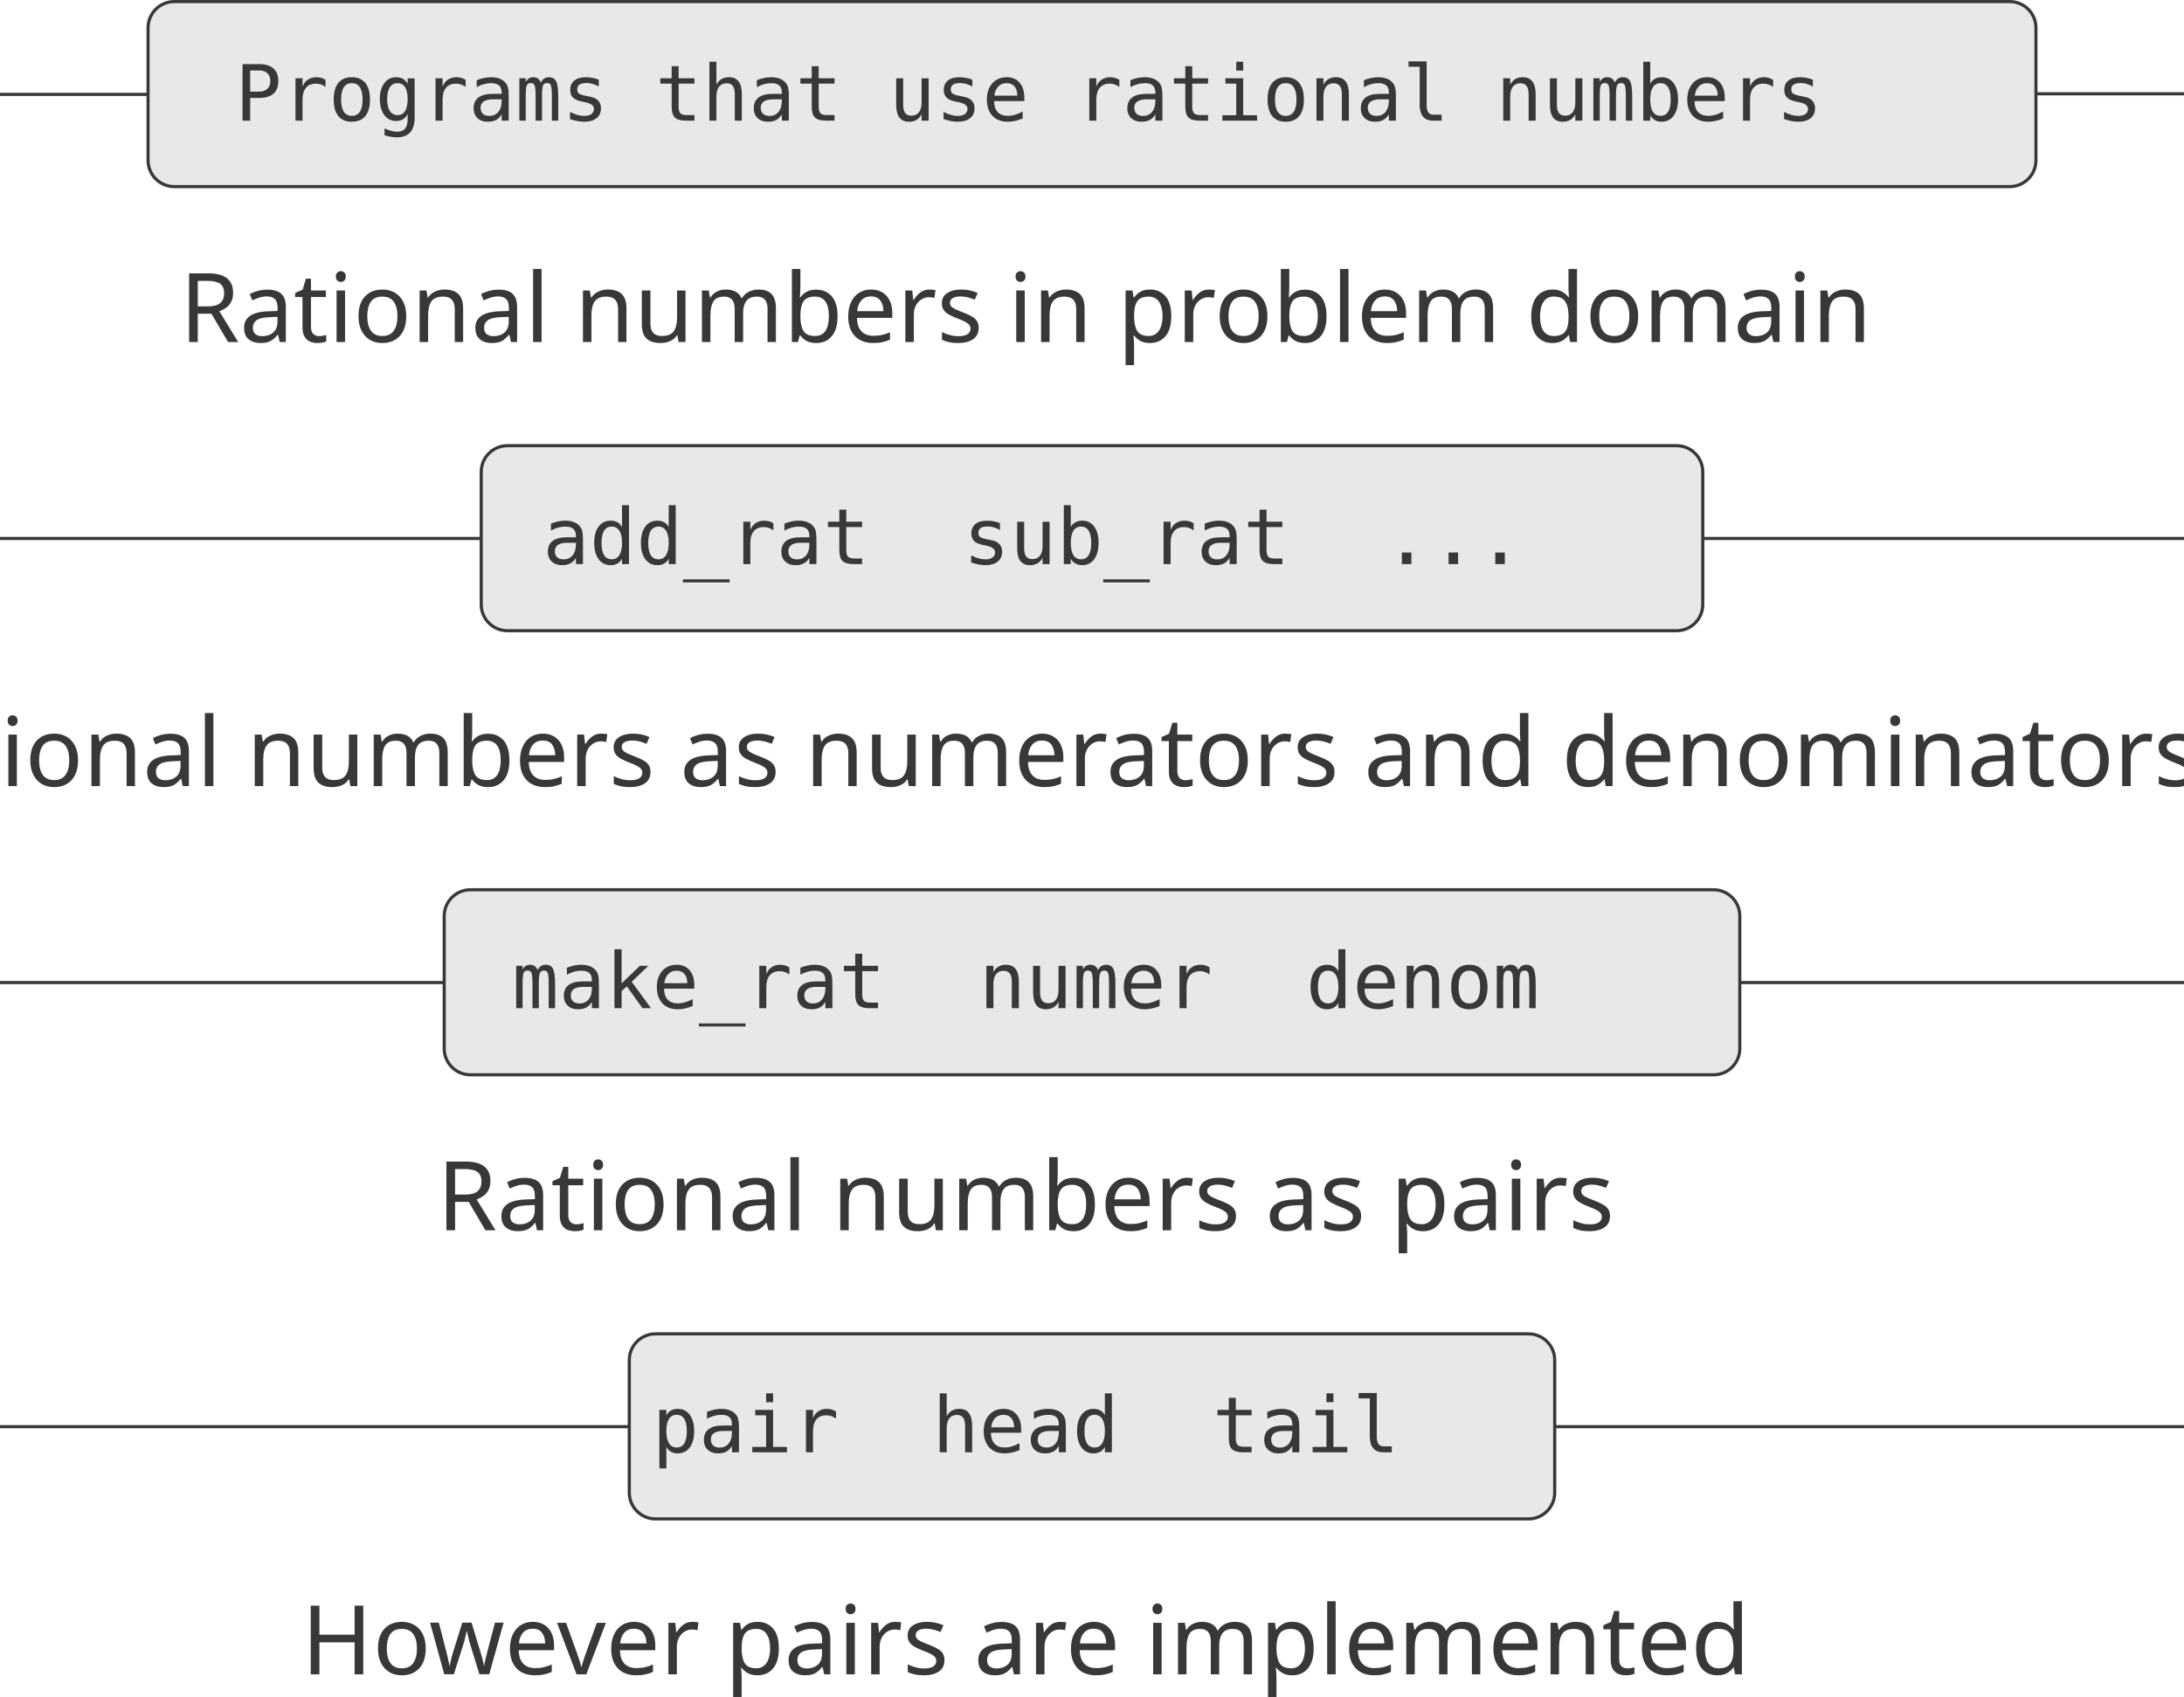
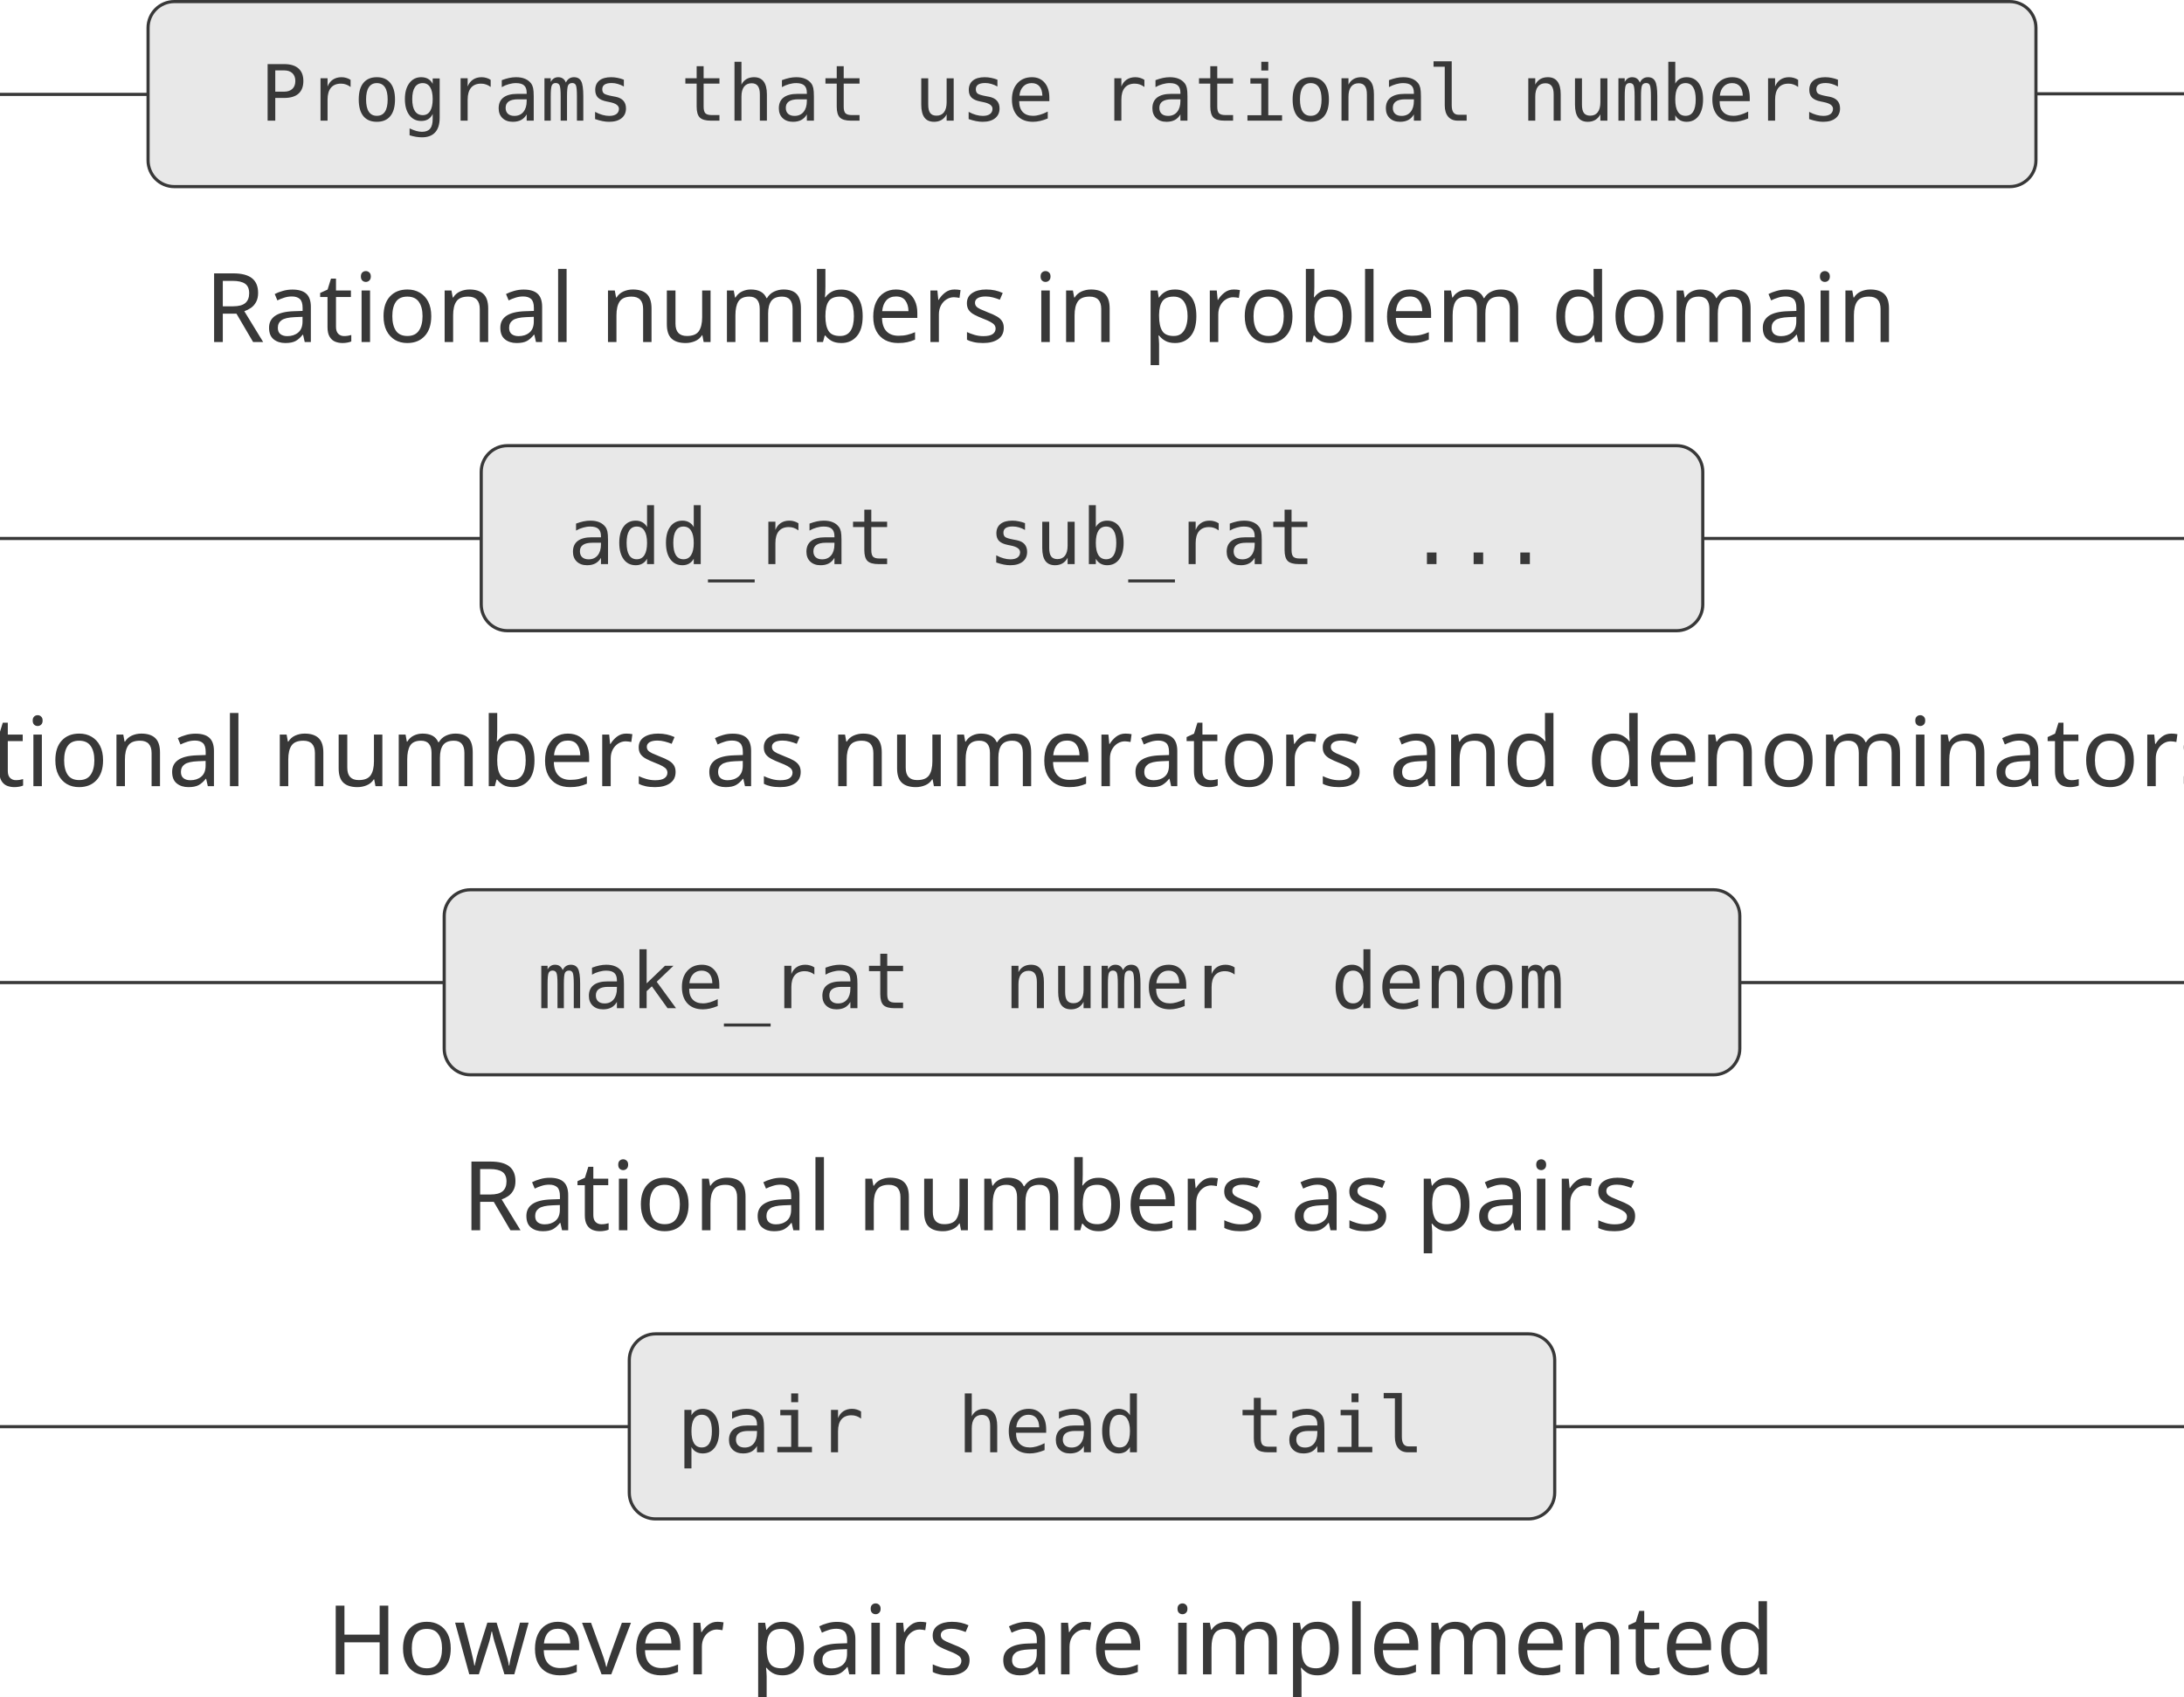
<svg xmlns="http://www.w3.org/2000/svg" preserveAspectRatio="xMinYMin meet" viewBox="0 0 450.545 350.154" id="svg4113" style="display:inline" version="1.1" width="450.545" height="350.154">
  <defs id="defs4115" />
-   <rect width="100%" height="100%" fill="white" />
+   <rect width="100%" height="100%" fill="white" id="rect6" />
  <g transform="matrix(0.8,0,0,0.8,-68.15462,-62.97994)" id="layer6" style="display:inline">
    <rect width="486.818" height="47.727" rx="6.764" ry="6.764" x="123.375" y="79.131" id="rect4103" style="display:inline;fill:#e8e8e8;fill-opacity:1;stroke:#383838;stroke-width:0.812;stroke-linecap:round;stroke-linejoin:round;stroke-miterlimit:4;stroke-dasharray:none;stroke-dashoffset:0;stroke-opacity:1" />
    <rect width="315" height="47.727" rx="6.764" ry="6.764" x="209.284" y="193.676" id="rect4103-6" style="display:inline;fill:#e8e8e8;fill-opacity:1;stroke:#383838;stroke-width:0.812;stroke-linecap:round;stroke-linejoin:round;stroke-miterlimit:4;stroke-dasharray:none;stroke-dashoffset:0;stroke-opacity:1" />
    <rect width="334.091" height="47.727" rx="6.764" ry="6.764" x="199.739" y="308.221" id="rect4103-5" style="display:inline;fill:#e8e8e8;fill-opacity:1;stroke:#383838;stroke-width:0.812;stroke-linecap:round;stroke-linejoin:round;stroke-miterlimit:4;stroke-dasharray:none;stroke-dashoffset:0;stroke-opacity:1" />
    <rect width="238.636" height="47.727" rx="6.764" ry="6.764" x="247.466" y="422.767" id="rect4103-69" style="display:inline;fill:#e8e8e8;fill-opacity:1;stroke:#383838;stroke-width:0.812;stroke-linecap:round;stroke-linejoin:round;stroke-miterlimit:4;stroke-dasharray:none;stroke-dashoffset:0;stroke-opacity:1" />
  </g>
-   <g transform="matrix(0.8,0,0,0.8,-68.15462,-62.97994)" id="layer3" style="display:inline">
-     <text x="366.648" y="109.847" id="text6868" xml:space="preserve" style="font-style:normal;font-variant:normal;font-weight:normal;font-stretch:normal;font-size:24.818px;line-height:125%;font-family:'Linux Biolinum O';-inkscape-font-specification:'Linux Biolinum O';text-align:center;letter-spacing:0px;word-spacing:0px;text-anchor:middle;fill:#383838;fill-opacity:1;stroke:none">
-       <tspan x="366.648" y="109.847" id="tspan6870" style="font-style:normal;font-variant:normal;font-weight:normal;font-stretch:normal;font-size:20px;font-family:Inconsolata;-inkscape-font-specification:Inconsolata">Programs that use rational numbers</tspan>
-     </text>
-     <text x="365.829" y="166.949" id="text6872" xml:space="preserve" style="font-style:normal;font-variant:normal;font-weight:normal;font-stretch:normal;font-size:24.818px;line-height:125%;font-family:'Linux Biolinum O';-inkscape-font-specification:'Linux Biolinum O';text-align:center;letter-spacing:0px;word-spacing:0px;text-anchor:middle;fill:#383838;fill-opacity:1;stroke:none">
-       <tspan x="365.829" y="166.949" id="tspan6874">Rational numbers in problem domain</tspan>
-     </text>
-     <text x="367.738" y="224.222" id="text6876" xml:space="preserve" style="font-style:normal;font-variant:normal;font-weight:normal;font-stretch:normal;font-size:24.818px;line-height:125%;font-family:'Linux Biolinum O';-inkscape-font-specification:'Linux Biolinum O';text-align:center;letter-spacing:0px;word-spacing:0px;text-anchor:middle;fill:#383838;fill-opacity:1;stroke:none">
-       <tspan x="367.738" y="224.222" id="tspan6878" style="font-style:normal;font-variant:normal;font-weight:normal;font-stretch:normal;font-size:20px;font-family:Inconsolata;-inkscape-font-specification:Inconsolata">add_rat  sub_rat  ...</tspan>
-     </text>
-     <text x="365.829" y="281.494" id="text6880" xml:space="preserve" style="font-style:normal;font-variant:normal;font-weight:normal;font-stretch:normal;font-size:24.818px;line-height:125%;font-family:'Linux Biolinum O';-inkscape-font-specification:'Linux Biolinum O';text-align:center;letter-spacing:0px;word-spacing:0px;text-anchor:middle;fill:#383838;fill-opacity:1;stroke:none">
-       <tspan x="365.829" y="281.494" id="tspan6882">Rational numbers as numerators and denominators</tspan>
-     </text>
-     <text x="365.829" y="338.767" id="text6884" xml:space="preserve" style="font-style:normal;font-variant:normal;font-weight:normal;font-stretch:normal;font-size:24.818px;line-height:125%;font-family:'Linux Biolinum O';-inkscape-font-specification:'Linux Biolinum O';text-align:center;letter-spacing:0px;word-spacing:0px;text-anchor:middle;fill:#383838;fill-opacity:1;stroke:none">
-       <tspan x="365.829" y="338.767" id="tspan6886" style="font-style:normal;font-variant:normal;font-weight:normal;font-stretch:normal;font-size:20px;font-family:Inconsolata;-inkscape-font-specification:Inconsolata">make_rat  numer  denom</tspan>
-     </text>
-     <text x="365.829" y="396.04" id="text6888" xml:space="preserve" style="font-style:normal;font-variant:normal;font-weight:normal;font-stretch:normal;font-size:24.818px;line-height:125%;font-family:'Linux Biolinum O';-inkscape-font-specification:'Linux Biolinum O';text-align:center;letter-spacing:0px;word-spacing:0px;text-anchor:middle;fill:#383838;fill-opacity:1;stroke:none">
-       <tspan x="365.829" y="396.04" id="tspan6890">Rational numbers as pairs</tspan>
-     </text>
-     <text x="365.829" y="453.312" id="text6892" xml:space="preserve" style="font-style:normal;font-variant:normal;font-weight:normal;font-stretch:normal;font-size:24.818px;line-height:125%;font-family:'Linux Biolinum O';-inkscape-font-specification:'Linux Biolinum O';text-align:center;letter-spacing:0px;word-spacing:0px;text-anchor:middle;fill:#383838;fill-opacity:1;stroke:none">
-       <tspan x="365.829" y="453.312" id="tspan6894" style="font-style:normal;font-variant:normal;font-weight:normal;font-stretch:normal;font-size:20px;font-family:Inconsolata;-inkscape-font-specification:Inconsolata">pair  head  tail</tspan>
-     </text>
-     <text x="365.829" y="510.585" id="text6896" xml:space="preserve" style="font-style:normal;font-variant:normal;font-weight:normal;font-stretch:normal;font-size:24.818px;line-height:125%;font-family:'Linux Biolinum O';-inkscape-font-specification:'Linux Biolinum O';text-align:center;letter-spacing:0px;word-spacing:0px;text-anchor:middle;fill:#383838;fill-opacity:1;stroke:none">
-       <tspan x="365.829" y="510.585" id="tspan6898">However pairs are implemented</tspan>
-     </text>
-   </g>
+   <text style="font-style:normal;font-variant:normal;font-weight:normal;font-stretch:normal;font-size:19.855px;line-height:125%;font-family:'Linux Biolinum O';-inkscape-font-specification:'Linux Biolinum O';text-align:center;letter-spacing:0px;word-spacing:0px;text-anchor:middle;fill:#383838;fill-opacity:1;stroke:none;stroke-width:0.8" xml:space="preserve" id="text6868" y="24.897" x="225.163">
+     <tspan style="font-style:normal;font-variant:normal;font-weight:normal;font-stretch:normal;font-size:16px;font-family:Inconsolata;-inkscape-font-specification:Inconsolata;stroke-width:0.8" id="tspan6870" y="24.897" x="225.163">Programs that use rational numbers</tspan>
+   </text>
+   <text style="font-style:normal;font-variant:normal;font-weight:normal;font-stretch:normal;font-size:19.855px;line-height:125%;font-family:'Linux Biolinum O';-inkscape-font-specification:'Linux Biolinum O';text-align:center;letter-spacing:0px;word-spacing:0px;text-anchor:middle;fill:#383838;fill-opacity:1;stroke:none;stroke-width:0.8" xml:space="preserve" id="text6872" y="70.579" x="224.509">
+     <tspan id="tspan6874" y="70.579" x="224.509" style="stroke-width:0.8">Rational numbers in problem domain</tspan>
+   </text>
+   <text style="font-style:normal;font-variant:normal;font-weight:normal;font-stretch:normal;font-size:19.855px;line-height:125%;font-family:'Linux Biolinum O';-inkscape-font-specification:'Linux Biolinum O';text-align:center;letter-spacing:0px;word-spacing:0px;text-anchor:middle;fill:#383838;fill-opacity:1;stroke:none;stroke-width:0.8" xml:space="preserve" id="text6876" y="116.397" x="226.036">
+     <tspan style="font-style:normal;font-variant:normal;font-weight:normal;font-stretch:normal;font-size:16px;font-family:Inconsolata;-inkscape-font-specification:Inconsolata;stroke-width:0.8" id="tspan6878" y="116.397" x="226.036">add_rat  sub_rat  ...</tspan>
+   </text>
+   <text style="font-style:normal;font-variant:normal;font-weight:normal;font-stretch:normal;font-size:19.855px;line-height:125%;font-family:'Linux Biolinum O';-inkscape-font-specification:'Linux Biolinum O';text-align:center;letter-spacing:0px;word-spacing:0px;text-anchor:middle;fill:#383838;fill-opacity:1;stroke:none;stroke-width:0.8" xml:space="preserve" id="text6880" y="162.215" x="224.509">
+     <tspan id="tspan6882" y="162.215" x="224.509" style="stroke-width:0.8">Rational numbers as numerators and denominators</tspan>
+   </text>
+   <text style="font-style:normal;font-variant:normal;font-weight:normal;font-stretch:normal;font-size:19.855px;line-height:125%;font-family:'Linux Biolinum O';-inkscape-font-specification:'Linux Biolinum O';text-align:center;letter-spacing:0px;word-spacing:0px;text-anchor:middle;fill:#383838;fill-opacity:1;stroke:none;stroke-width:0.8" xml:space="preserve" id="text6884" y="208.034" x="224.509">
+     <tspan style="font-style:normal;font-variant:normal;font-weight:normal;font-stretch:normal;font-size:16px;font-family:Inconsolata;-inkscape-font-specification:Inconsolata;stroke-width:0.8" id="tspan6886" y="208.034" x="224.509">make_rat  numer  denom</tspan>
+   </text>
+   <text style="font-style:normal;font-variant:normal;font-weight:normal;font-stretch:normal;font-size:19.855px;line-height:125%;font-family:'Linux Biolinum O';-inkscape-font-specification:'Linux Biolinum O';text-align:center;letter-spacing:0px;word-spacing:0px;text-anchor:middle;fill:#383838;fill-opacity:1;stroke:none;stroke-width:0.8" xml:space="preserve" id="text6888" y="253.852" x="224.509">
+     <tspan id="tspan6890" y="253.852" x="224.509" style="stroke-width:0.8">Rational numbers as pairs</tspan>
+   </text>
+   <text style="font-style:normal;font-variant:normal;font-weight:normal;font-stretch:normal;font-size:19.855px;line-height:125%;font-family:'Linux Biolinum O';-inkscape-font-specification:'Linux Biolinum O';text-align:center;letter-spacing:0px;word-spacing:0px;text-anchor:middle;fill:#383838;fill-opacity:1;stroke:none;stroke-width:0.8" xml:space="preserve" id="text6892" y="299.67" x="224.509">
+     <tspan style="font-style:normal;font-variant:normal;font-weight:normal;font-stretch:normal;font-size:16px;font-family:Inconsolata;-inkscape-font-specification:Inconsolata;stroke-width:0.8" id="tspan6894" y="299.67" x="224.509">pair  head  tail</tspan>
+   </text>
+   <text style="font-style:normal;font-variant:normal;font-weight:normal;font-stretch:normal;font-size:19.855px;line-height:125%;font-family:'Linux Biolinum O';-inkscape-font-specification:'Linux Biolinum O';text-align:center;letter-spacing:0px;word-spacing:0px;text-anchor:middle;fill:#383838;fill-opacity:1;stroke:none;stroke-width:0.8" xml:space="preserve" id="text6896" y="345.488" x="224.509">
+     <tspan id="tspan6898" y="345.488" x="224.509" style="stroke-width:0.8">However pairs are implemented</tspan>
+   </text>
  <g transform="matrix(0.8,0,0,0.8,-68.15462,-62.97994)" id="layer5" style="display:inline">
    <path d="m 610.193,102.921 h 38.182" id="path4105" style="fill:none;stroke:#383838;stroke-width:0.812;stroke-linecap:butt;stroke-linejoin:round;stroke-miterlimit:4;stroke-dasharray:none;stroke-opacity:1" />
    <path d="M 85.193,103.063 H 123.375" id="path4105-9" style="display:inline;fill:none;stroke:#383838;stroke-width:0.812;stroke-linecap:butt;stroke-linejoin:round;stroke-miterlimit:4;stroke-dasharray:none;stroke-opacity:1" />
    <path d="M 524.284,217.608 H 648.375" id="path4105-0" style="display:inline;fill:none;stroke:#383838;stroke-width:0.812;stroke-linecap:butt;stroke-linejoin:round;stroke-miterlimit:4;stroke-dasharray:none;stroke-opacity:1" />
    <path d="M 85.193,217.608 H 209.284" id="path4105-9-9" style="display:inline;fill:none;stroke:#383838;stroke-width:0.812;stroke-linecap:butt;stroke-linejoin:round;stroke-miterlimit:4;stroke-dasharray:none;stroke-opacity:1" />
    <path d="M 533.829,332.153 H 648.375" id="path4105-3" style="display:inline;fill:none;stroke:#383838;stroke-width:0.812;stroke-linecap:butt;stroke-linejoin:round;stroke-miterlimit:4;stroke-dasharray:none;stroke-opacity:1" />
    <path d="M 85.193,332.153 H 199.739" id="path4105-9-7" style="display:inline;fill:none;stroke:#383838;stroke-width:0.812;stroke-linecap:butt;stroke-linejoin:round;stroke-miterlimit:4;stroke-dasharray:none;stroke-opacity:1" />
    <path d="M 486.102,446.699 H 648.375" id="path4105-7" style="display:inline;fill:none;stroke:#383838;stroke-width:0.812;stroke-linecap:butt;stroke-linejoin:round;stroke-miterlimit:4;stroke-dasharray:none;stroke-opacity:1" />
    <path d="M 85.193,446.699 H 247.466" id="path4105-9-2" style="display:inline;fill:none;stroke:#383838;stroke-width:0.812;stroke-linecap:butt;stroke-linejoin:round;stroke-miterlimit:4;stroke-dasharray:none;stroke-opacity:1" />
  </g>
</svg>
